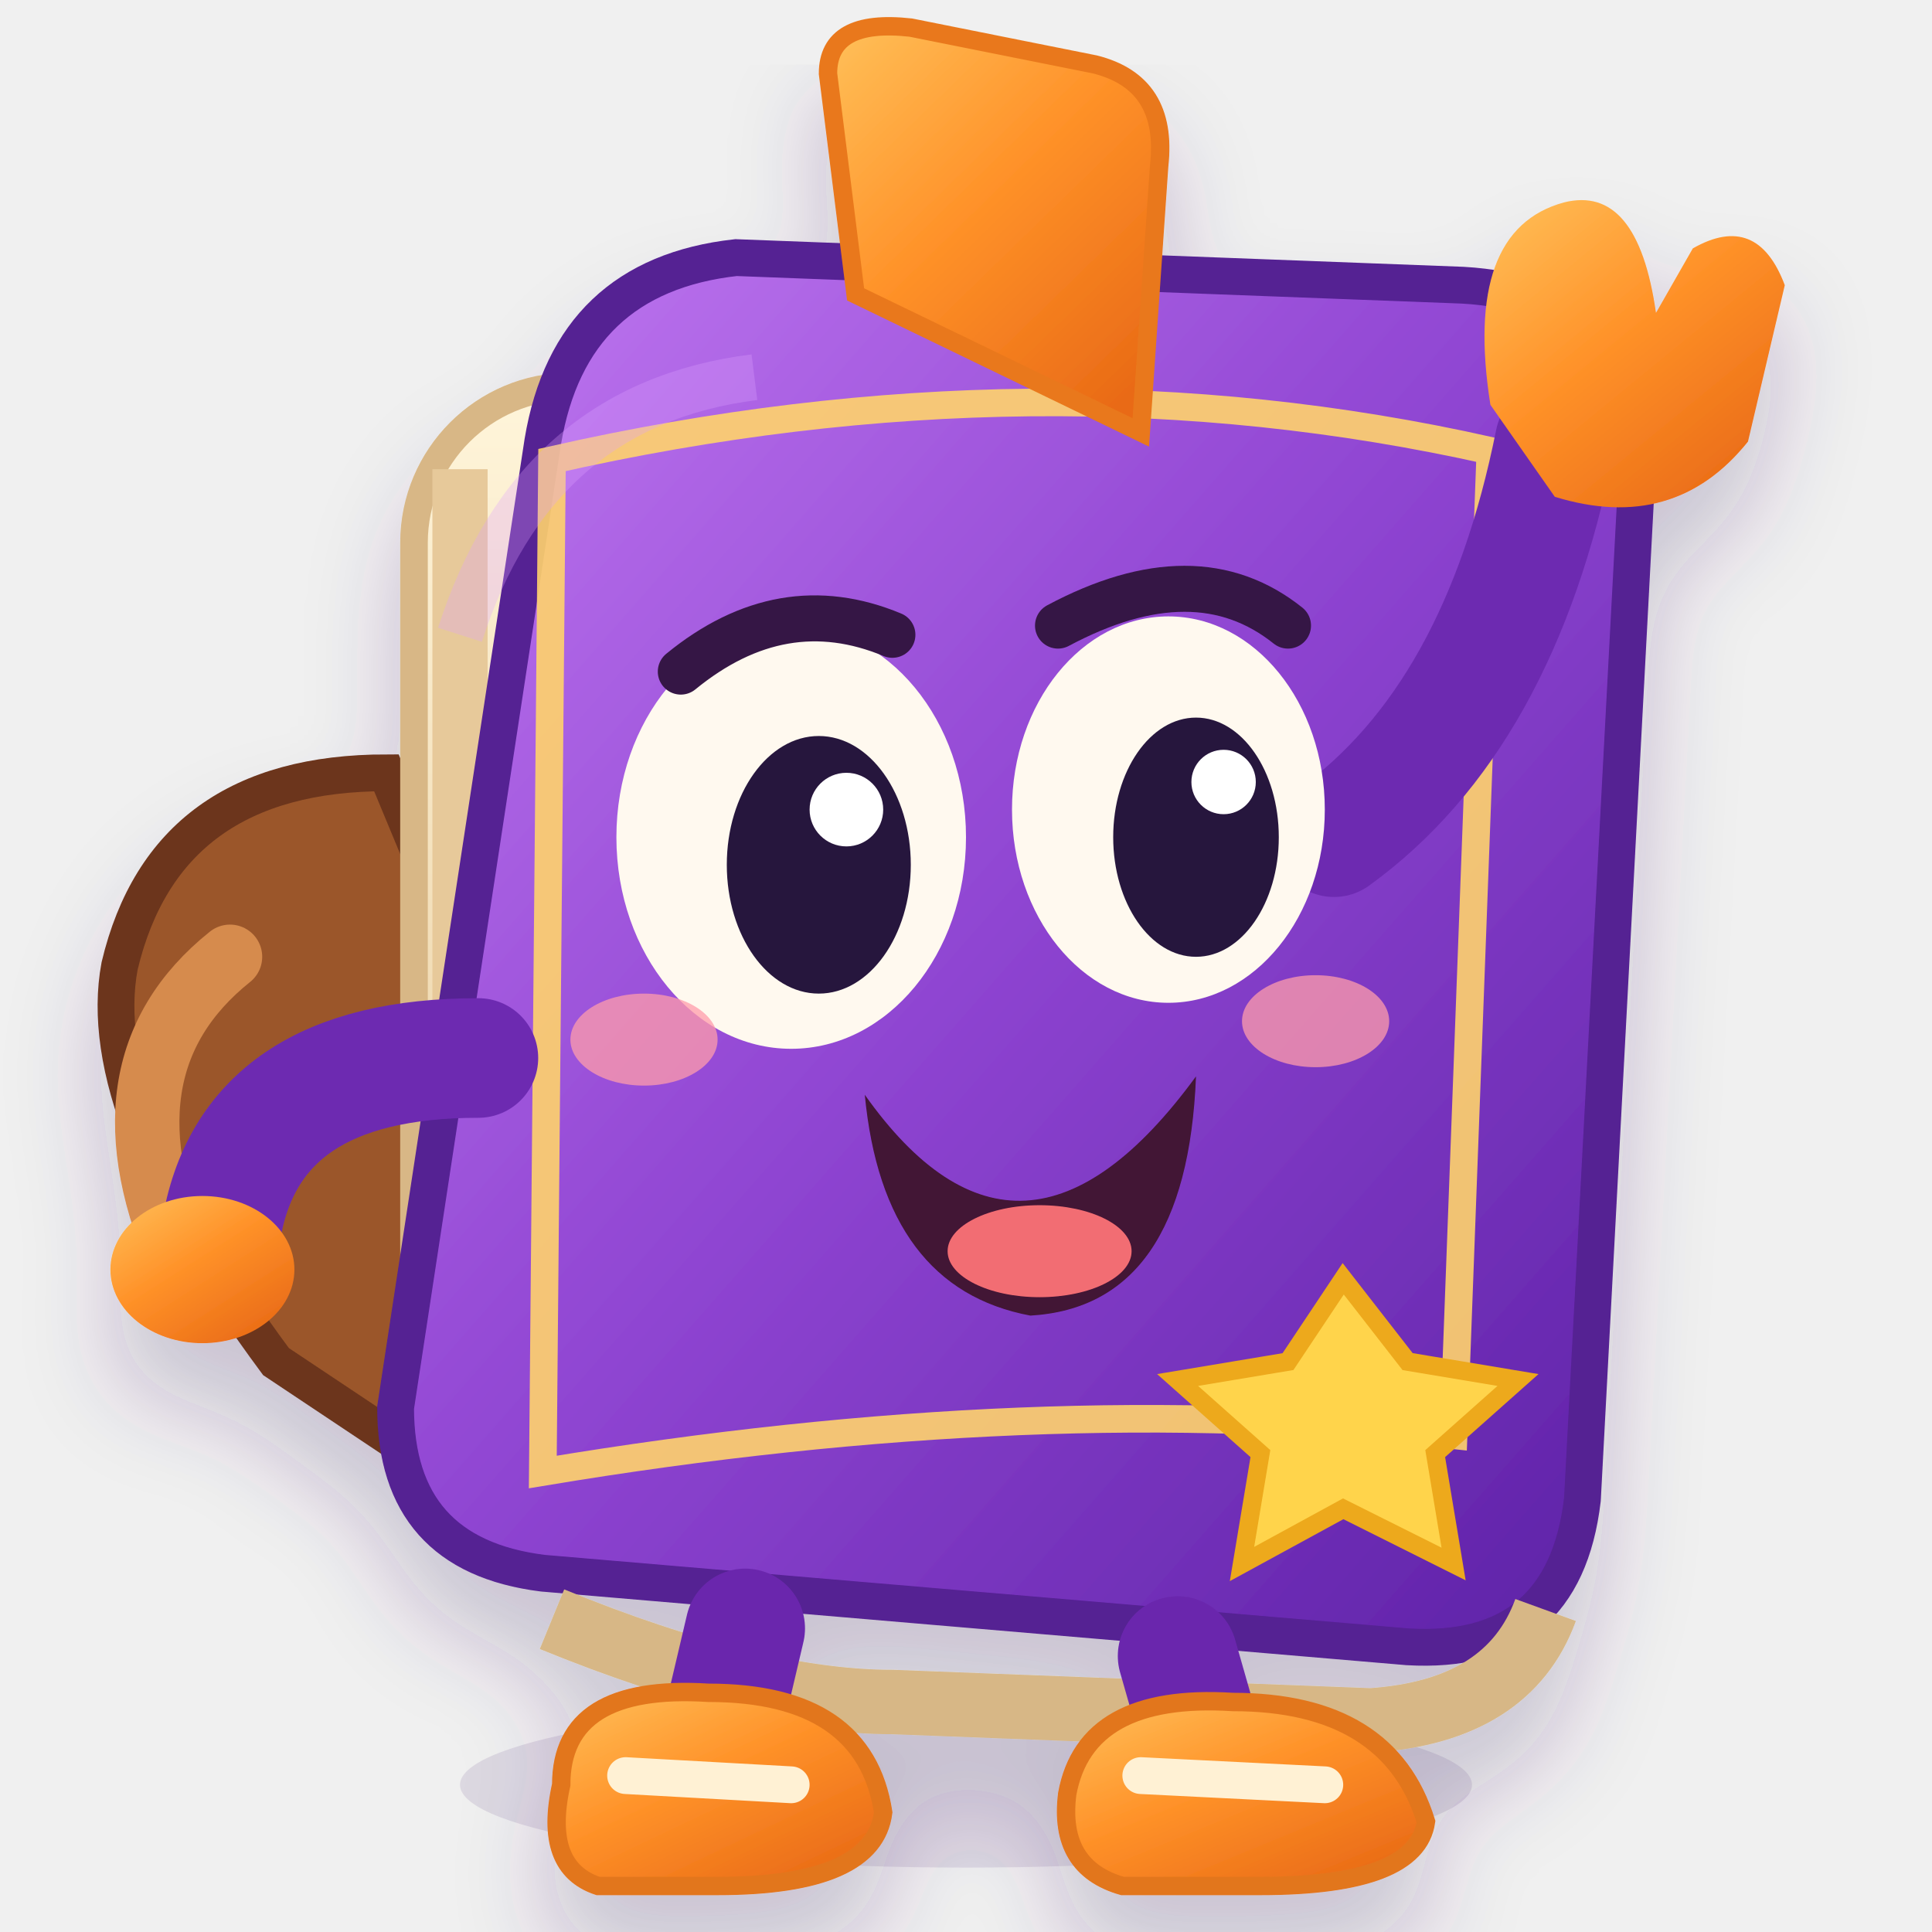
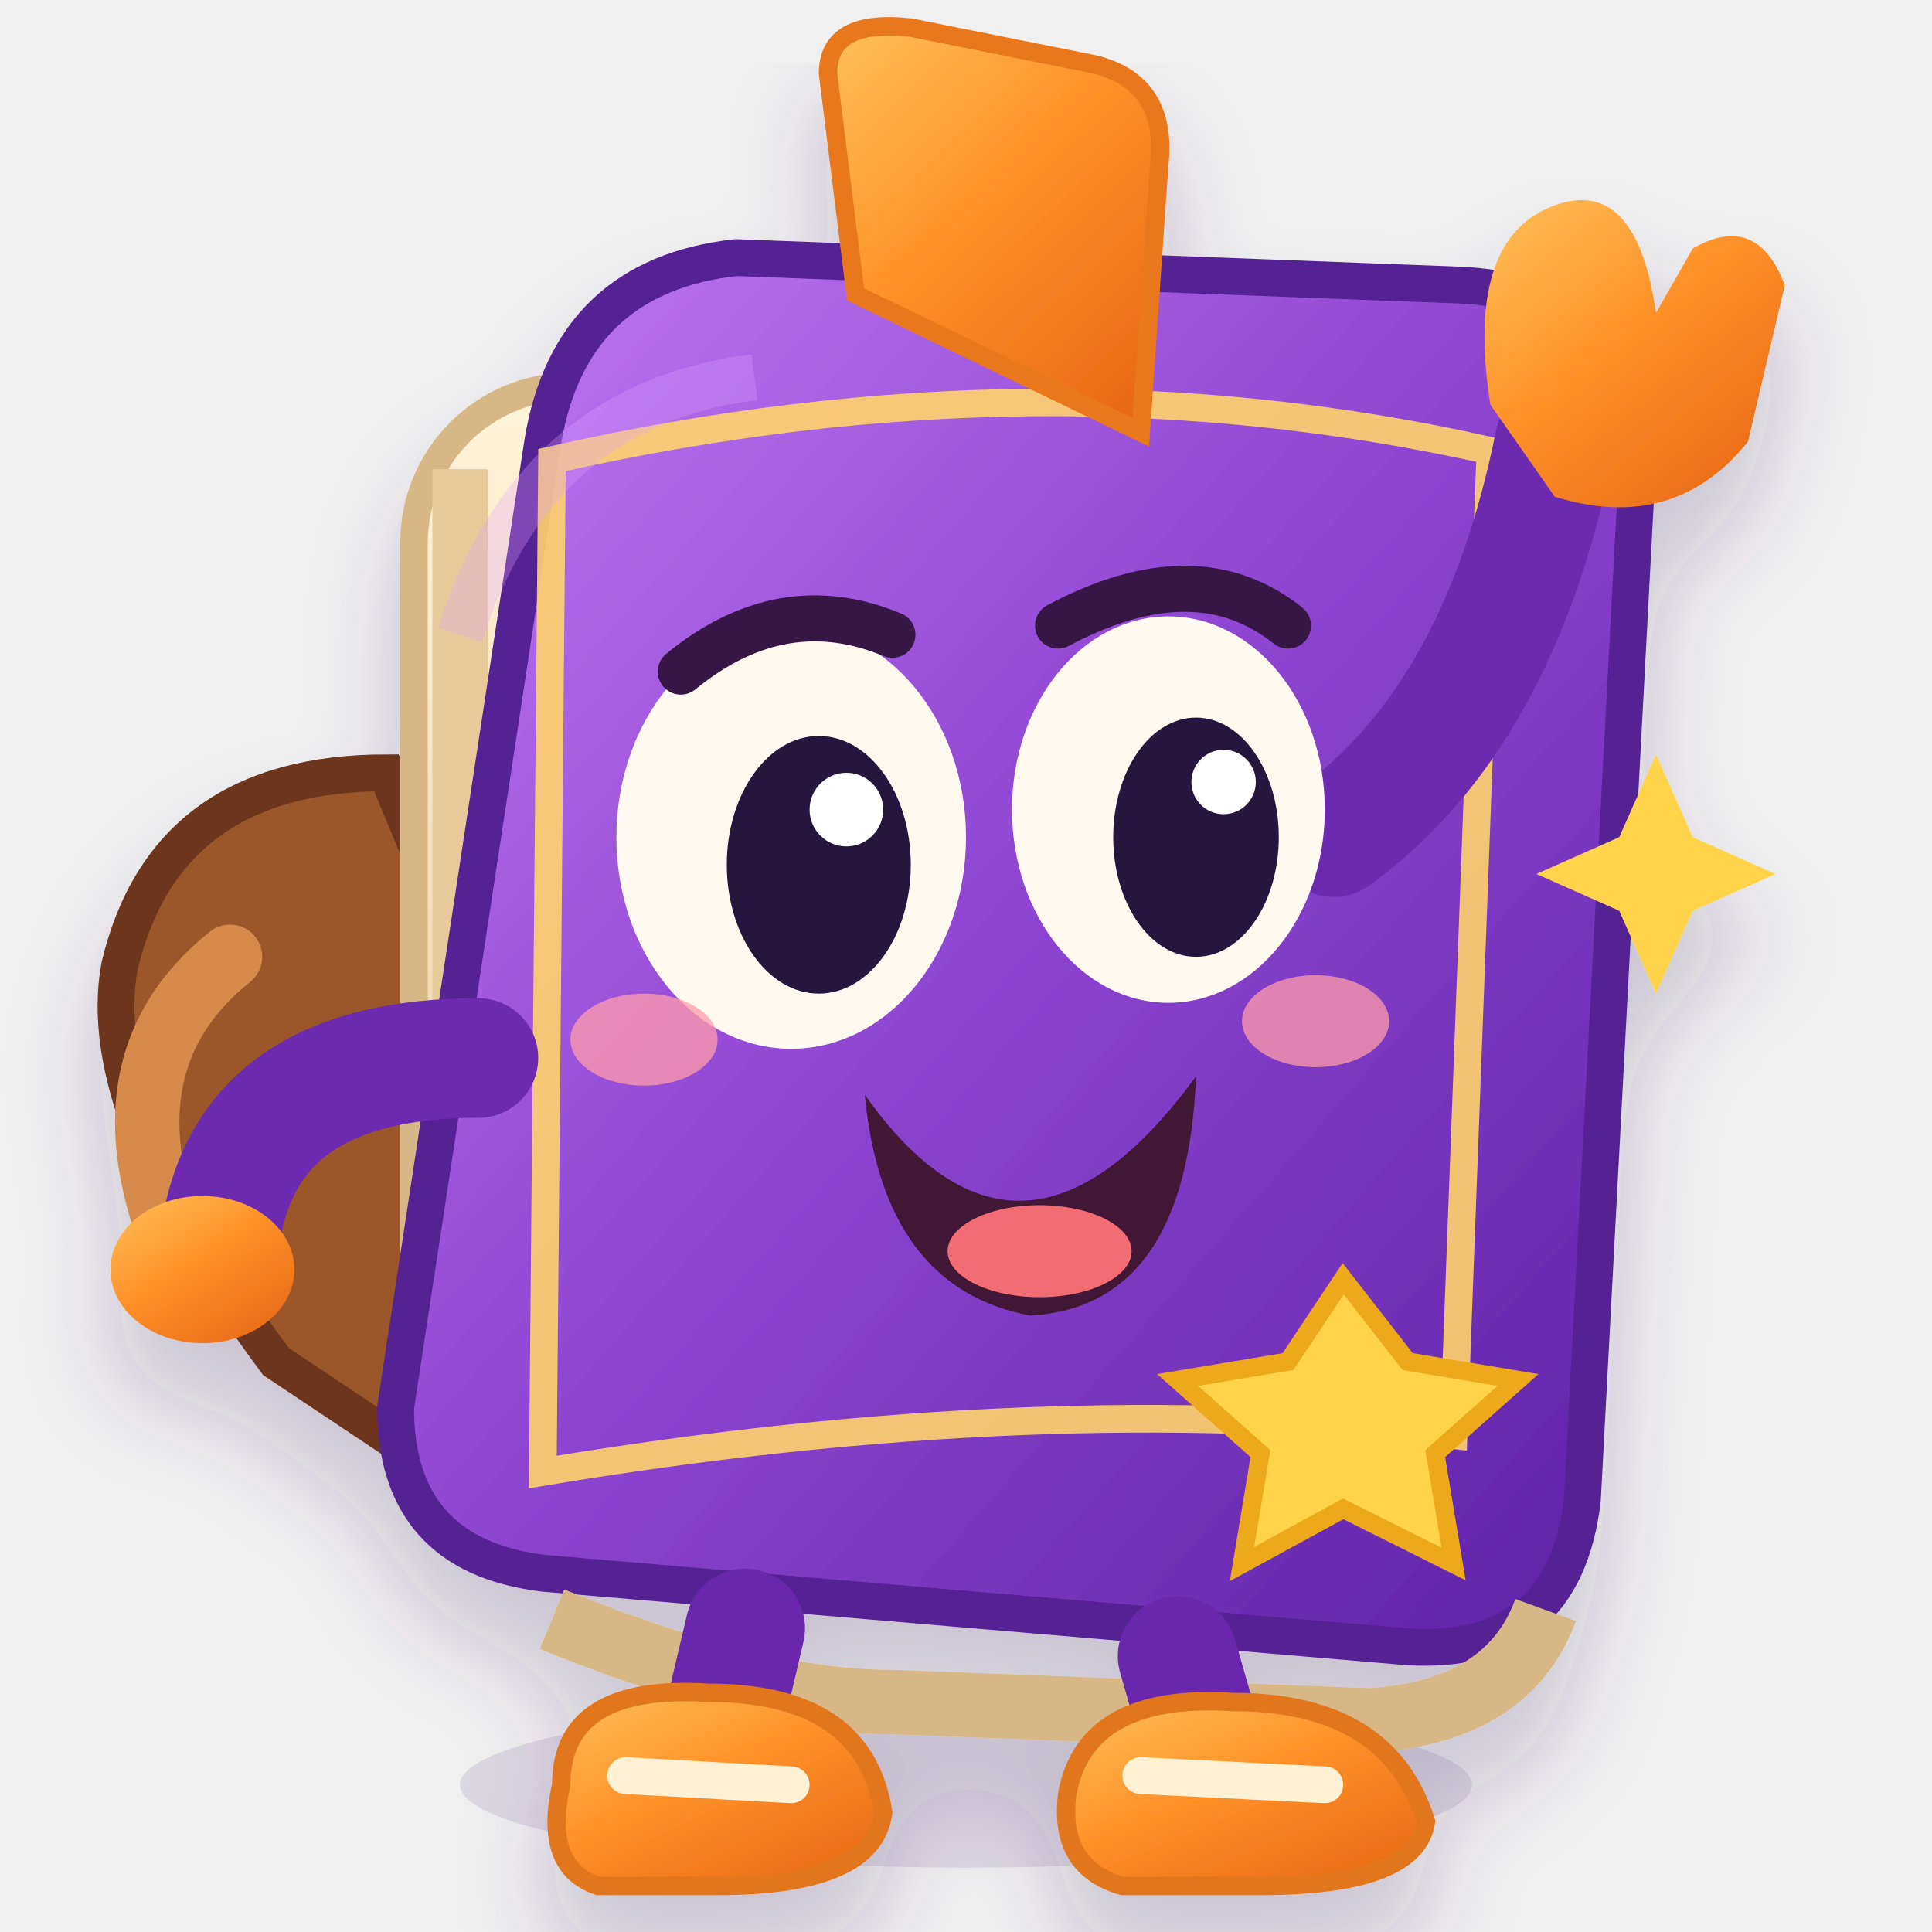
- <svg xmlns="http://www.w3.org/2000/svg" viewBox="0 0 210 210">
+ <svg xmlns="http://www.w3.org/2000/svg" width="210" height="210" viewBox="0 0 210 210">
  <defs>
    <linearGradient id="cover" x1="0" y1="0" x2="1" y2="1">
      <stop stop-color="#C27AF2" />
      <stop offset=".48" stop-color="#8F45D2" />
      <stop offset="1" stop-color="#5B20A5" />
    </linearGradient>
    <linearGradient id="spine" x1="0" y1="0" x2="1" y2="0">
      <stop stop-color="#5B1D99" />
      <stop offset="1" stop-color="#A95EE0" />
    </linearGradient>
    <linearGradient id="orange" x1="0" y1="0" x2=".8" y2="1">
      <stop stop-color="#FFC15A" />
      <stop offset=".48" stop-color="#FF9229" />
      <stop offset="1" stop-color="#E96A16" />
    </linearGradient>
    <linearGradient id="pages" x1="0" y1="0" x2="0" y2="1">
      <stop stop-color="#FFF5DA" />
      <stop offset="1" stop-color="#E5C797" />
    </linearGradient>
    <filter id="shadow" x="-30%" y="-30%" width="170%" height="180%">
      <feDropShadow dx="0" dy="7" stdDeviation="5" flood-color="#46206B" flood-opacity=".22" />
    </filter>
    <radialGradient id="gloss">
      <stop stop-color="#FFFFFF" stop-opacity=".35" />
      <stop offset="1" stop-color="#FFFFFF" stop-opacity="0" />
    </radialGradient>
  </defs>
  <ellipse cx="105" cy="194" rx="55" ry="9" fill="#48206D" opacity=".12" />
  <g filter="url(#shadow)">
    <path d="M42 84Q18 84 13 105Q10 121 30 148L48 160 64 137Z" fill="#9B572B" stroke="#6C351D" stroke-width="4" />
    <path d="M25 104Q10 116 20 138" fill="none" stroke="#D68B4E" stroke-width="7" stroke-linecap="round" />
    <rect x="45" y="42" width="119" height="125" rx="17" fill="url(#pages)" stroke="#D8B786" stroke-width="3" />
    <path d="M50 51v103" stroke="#E7C99A" stroke-width="6" />
    <path d="M59 48Q62 30 80 28L159 31Q177 32 178 50L172 163Q170 180 153 179L59 171Q43 169 43 153Z" fill="url(#cover)" stroke="#552093" stroke-width="4" />
    <path d="M60 50Q113 38 162 49L158 156Q113 151 59 160Z" fill="none" stroke="#FFD36C" stroke-width="3" opacity=".9" />
    <path d="M93 32L90 8Q90 2 99 3L119 7Q127 9 126 18L124 47Z" fill="url(#orange)" stroke="#E9781B" stroke-width="2" />
    <path d="M50 69Q58 44 82 41" fill="none" stroke="#DCA1FF" stroke-width="5" opacity=".3" />
    <path d="M60 176Q82 185 97 185L149 187Q164 186 168 175" fill="none" stroke="#D7B786" stroke-width="7" />
    <path d="M145 91 Q163 78 169 48" fill="none" stroke="#6D2BB1" stroke-width="13" stroke-linecap="round" />
    <path d="M162 44 Q159 25 170 22 Q178 20 180 34 L184 27 Q191 23 194 31 L190 48 Q182 58 169 54Z" fill="url(#orange)" />
    <path d="M52 115 Q27 115 24 134" fill="none" stroke="#6D2BB1" stroke-width="13" stroke-linecap="round" />
    <ellipse cx="22" cy="138" rx="10" ry="8" fill="url(#orange)" />
    <ellipse cx="86" cy="91" rx="19" ry="23" fill="#FFF9EF" />
    <ellipse cx="127" cy="88" rx="17" ry="21" fill="#FFF9EF" />
    <ellipse cx="89" cy="94" rx="10" ry="14" fill="#28163D" />
    <ellipse cx="130" cy="91" rx="9" ry="13" fill="#28163D" />
    <circle cx="92" cy="88" r="4" fill="#fff" />
    <circle cx="133" cy="85" r="3.5" fill="#fff" />
    <ellipse cx="70" cy="113" rx="8" ry="5" fill="#FF9CAB" opacity=".75" />
    <ellipse cx="143" cy="111" rx="8" ry="5" fill="#FF9CAB" opacity=".75" />
    <path d="M94 119 Q111 143 130 117 Q129 142 112 143 Q96 140 94 119Z" fill="#421334" />
    <ellipse cx="113" cy="136" rx="10" ry="5" fill="#F26D73" />
    <path d="M74 73Q85 64 97 69" stroke="#351644" stroke-width="5" stroke-linecap="round" fill="none" />
    <path d="M115 68Q130 60 140 68" stroke="#351644" stroke-width="5" stroke-linecap="round" fill="none" />
    <path d="M146 139l7 9 12 2-9 8 2 12-12-6-11 6 2-12-9-8 12-2z" fill="#FFD44C" stroke="#EDA91C" stroke-width="2" />
    <path d="M81 177L77 194" stroke="#6B28AD" stroke-width="13" stroke-linecap="round" />
    <path d="M128 180L132 194" stroke="#6B28AD" stroke-width="13" stroke-linecap="round" />
    <path d="M61 194Q61 183 77 184Q94 184 96 197Q95 205 78 205H65Q59 203 61 194Z" fill="url(#orange)" stroke="#E2761D" stroke-width="2" />
    <path d="M116 195Q118 184 134 185Q151 185 155 198Q154 205 137 205H122Q115 203 116 195Z" fill="url(#orange)" stroke="#E2761D" stroke-width="2" />
    <path d="M68 193l18 1M124 193l20 1" stroke="#FFF1D4" stroke-width="4" stroke-linecap="round" />
-     <s>
-       <path d="M180 82l4 9 9 4-9 4-4 9-4-9-9-4 9-4z" fill="#FFD44C" />
-     </s>
+     <path d="M180 82l4 9 9 4-9 4-4 9-4-9-9-4 9-4z" fill="#FFD44C" />
  </g>
</svg>
